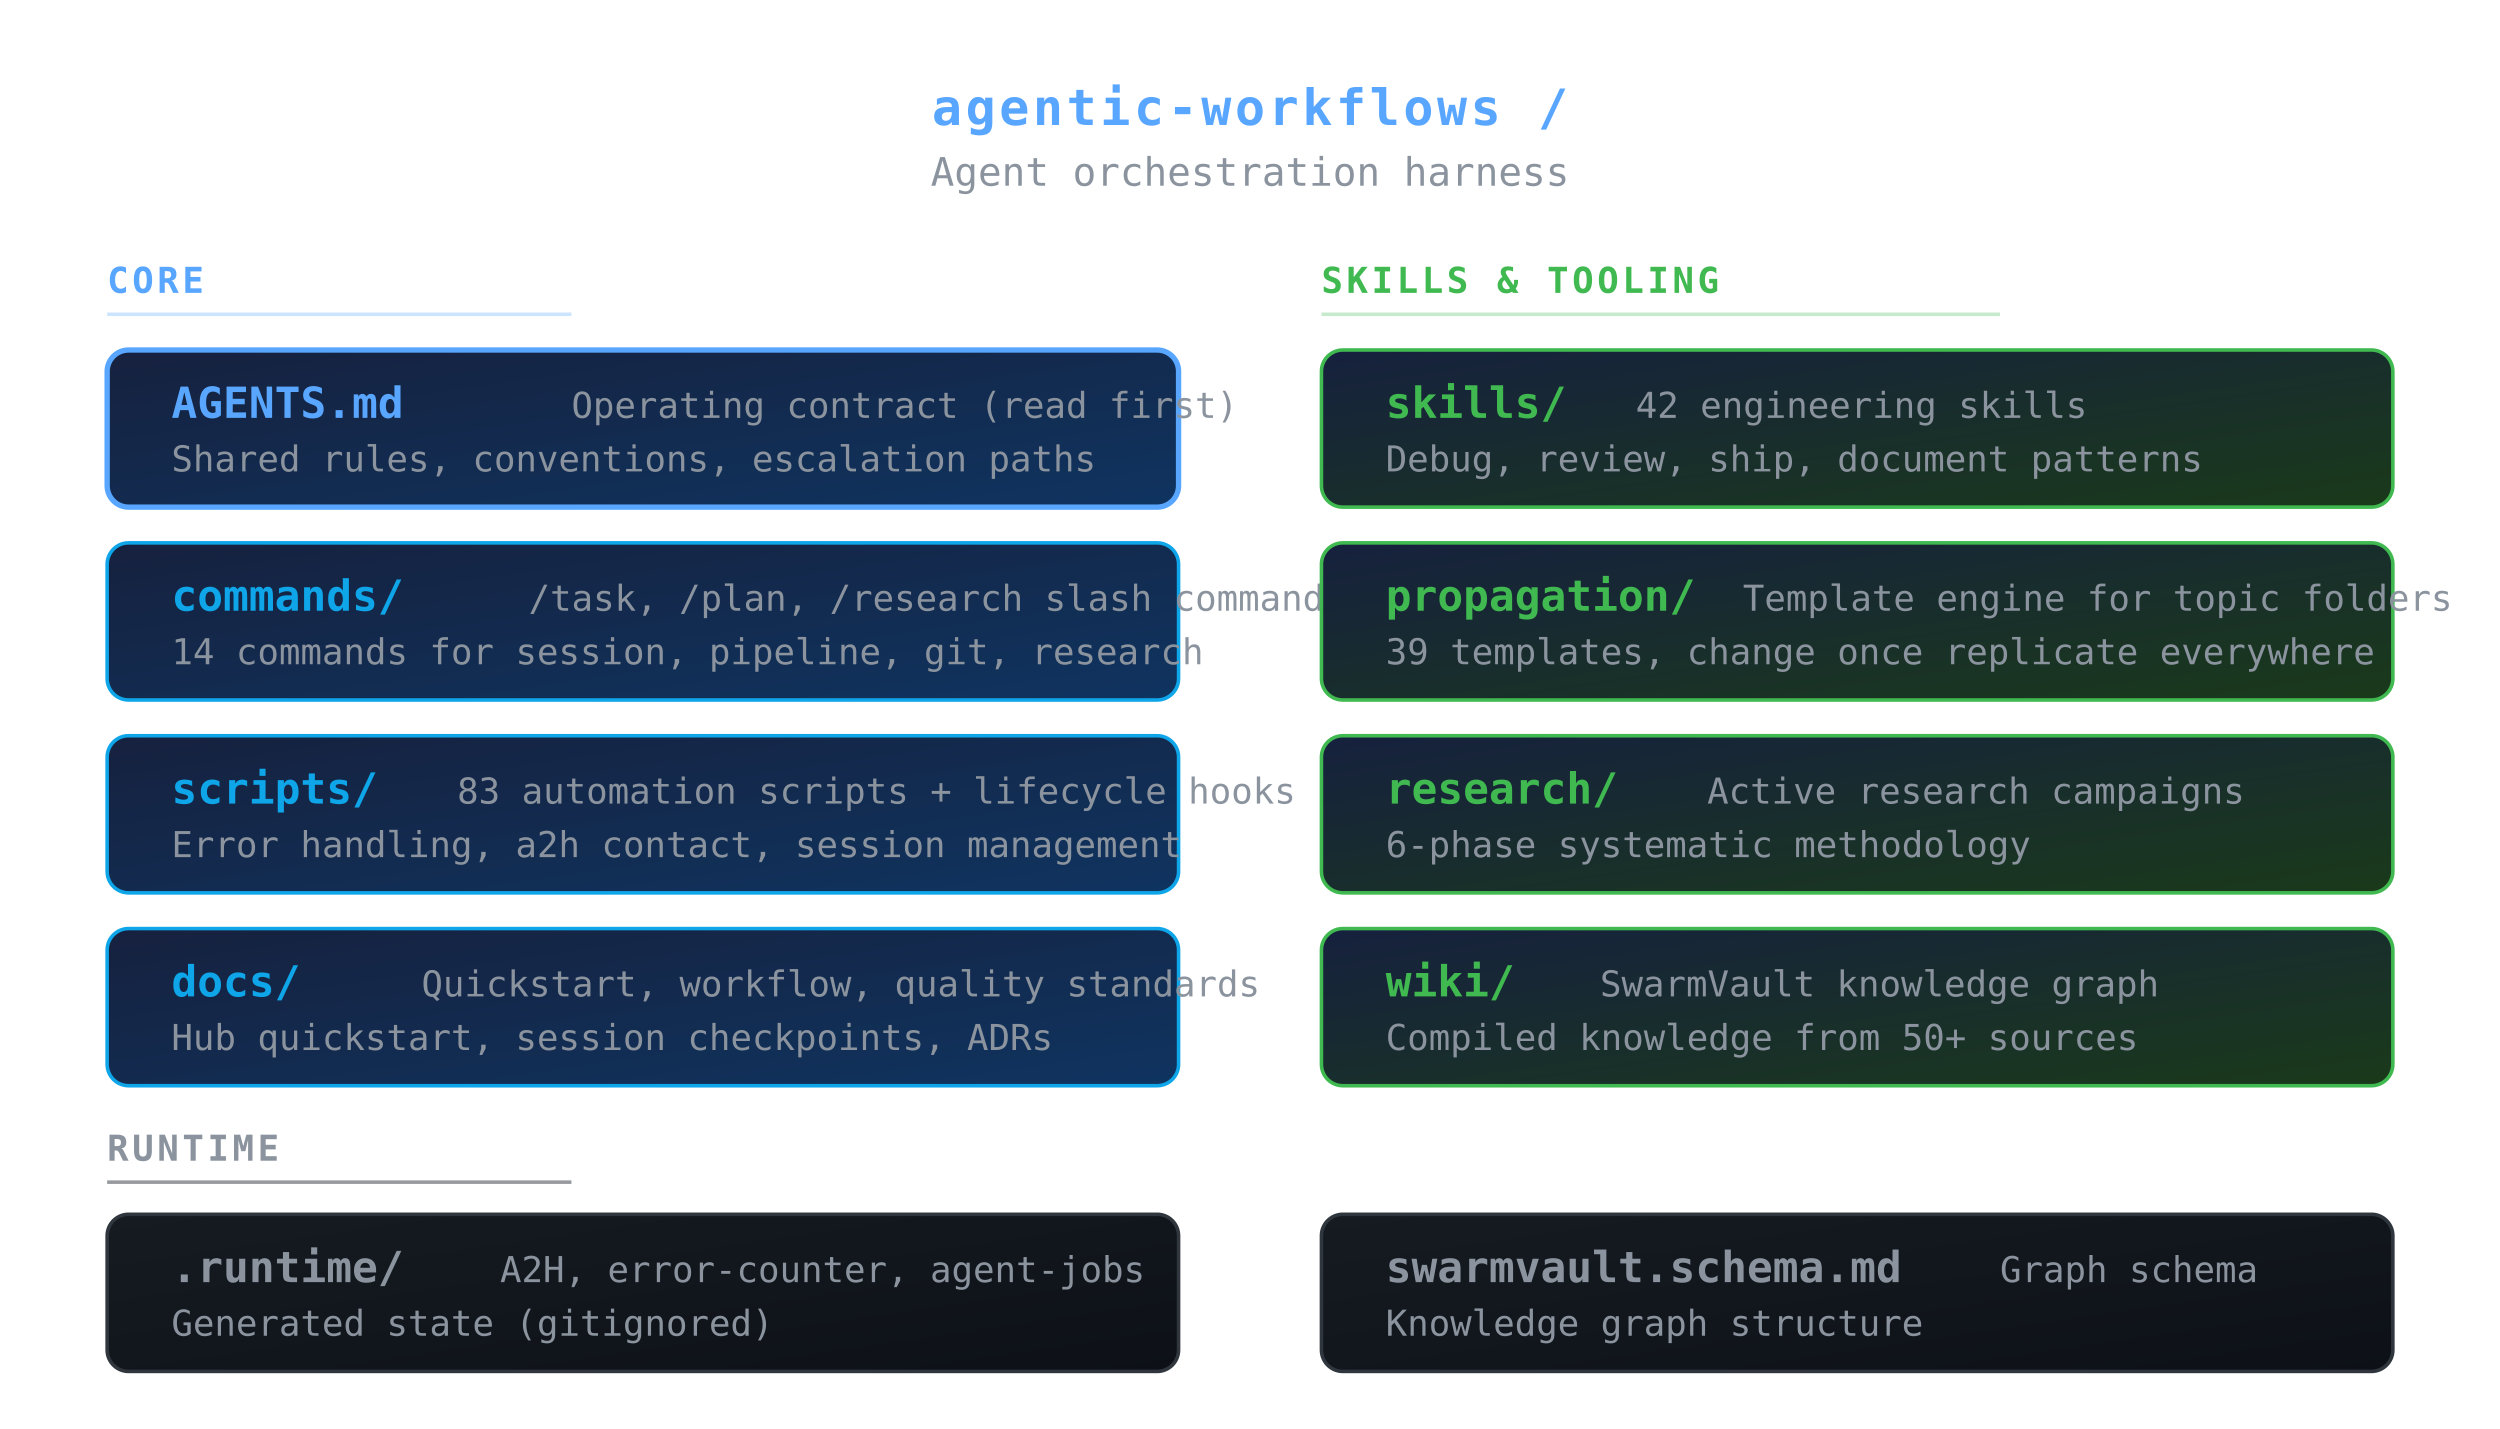
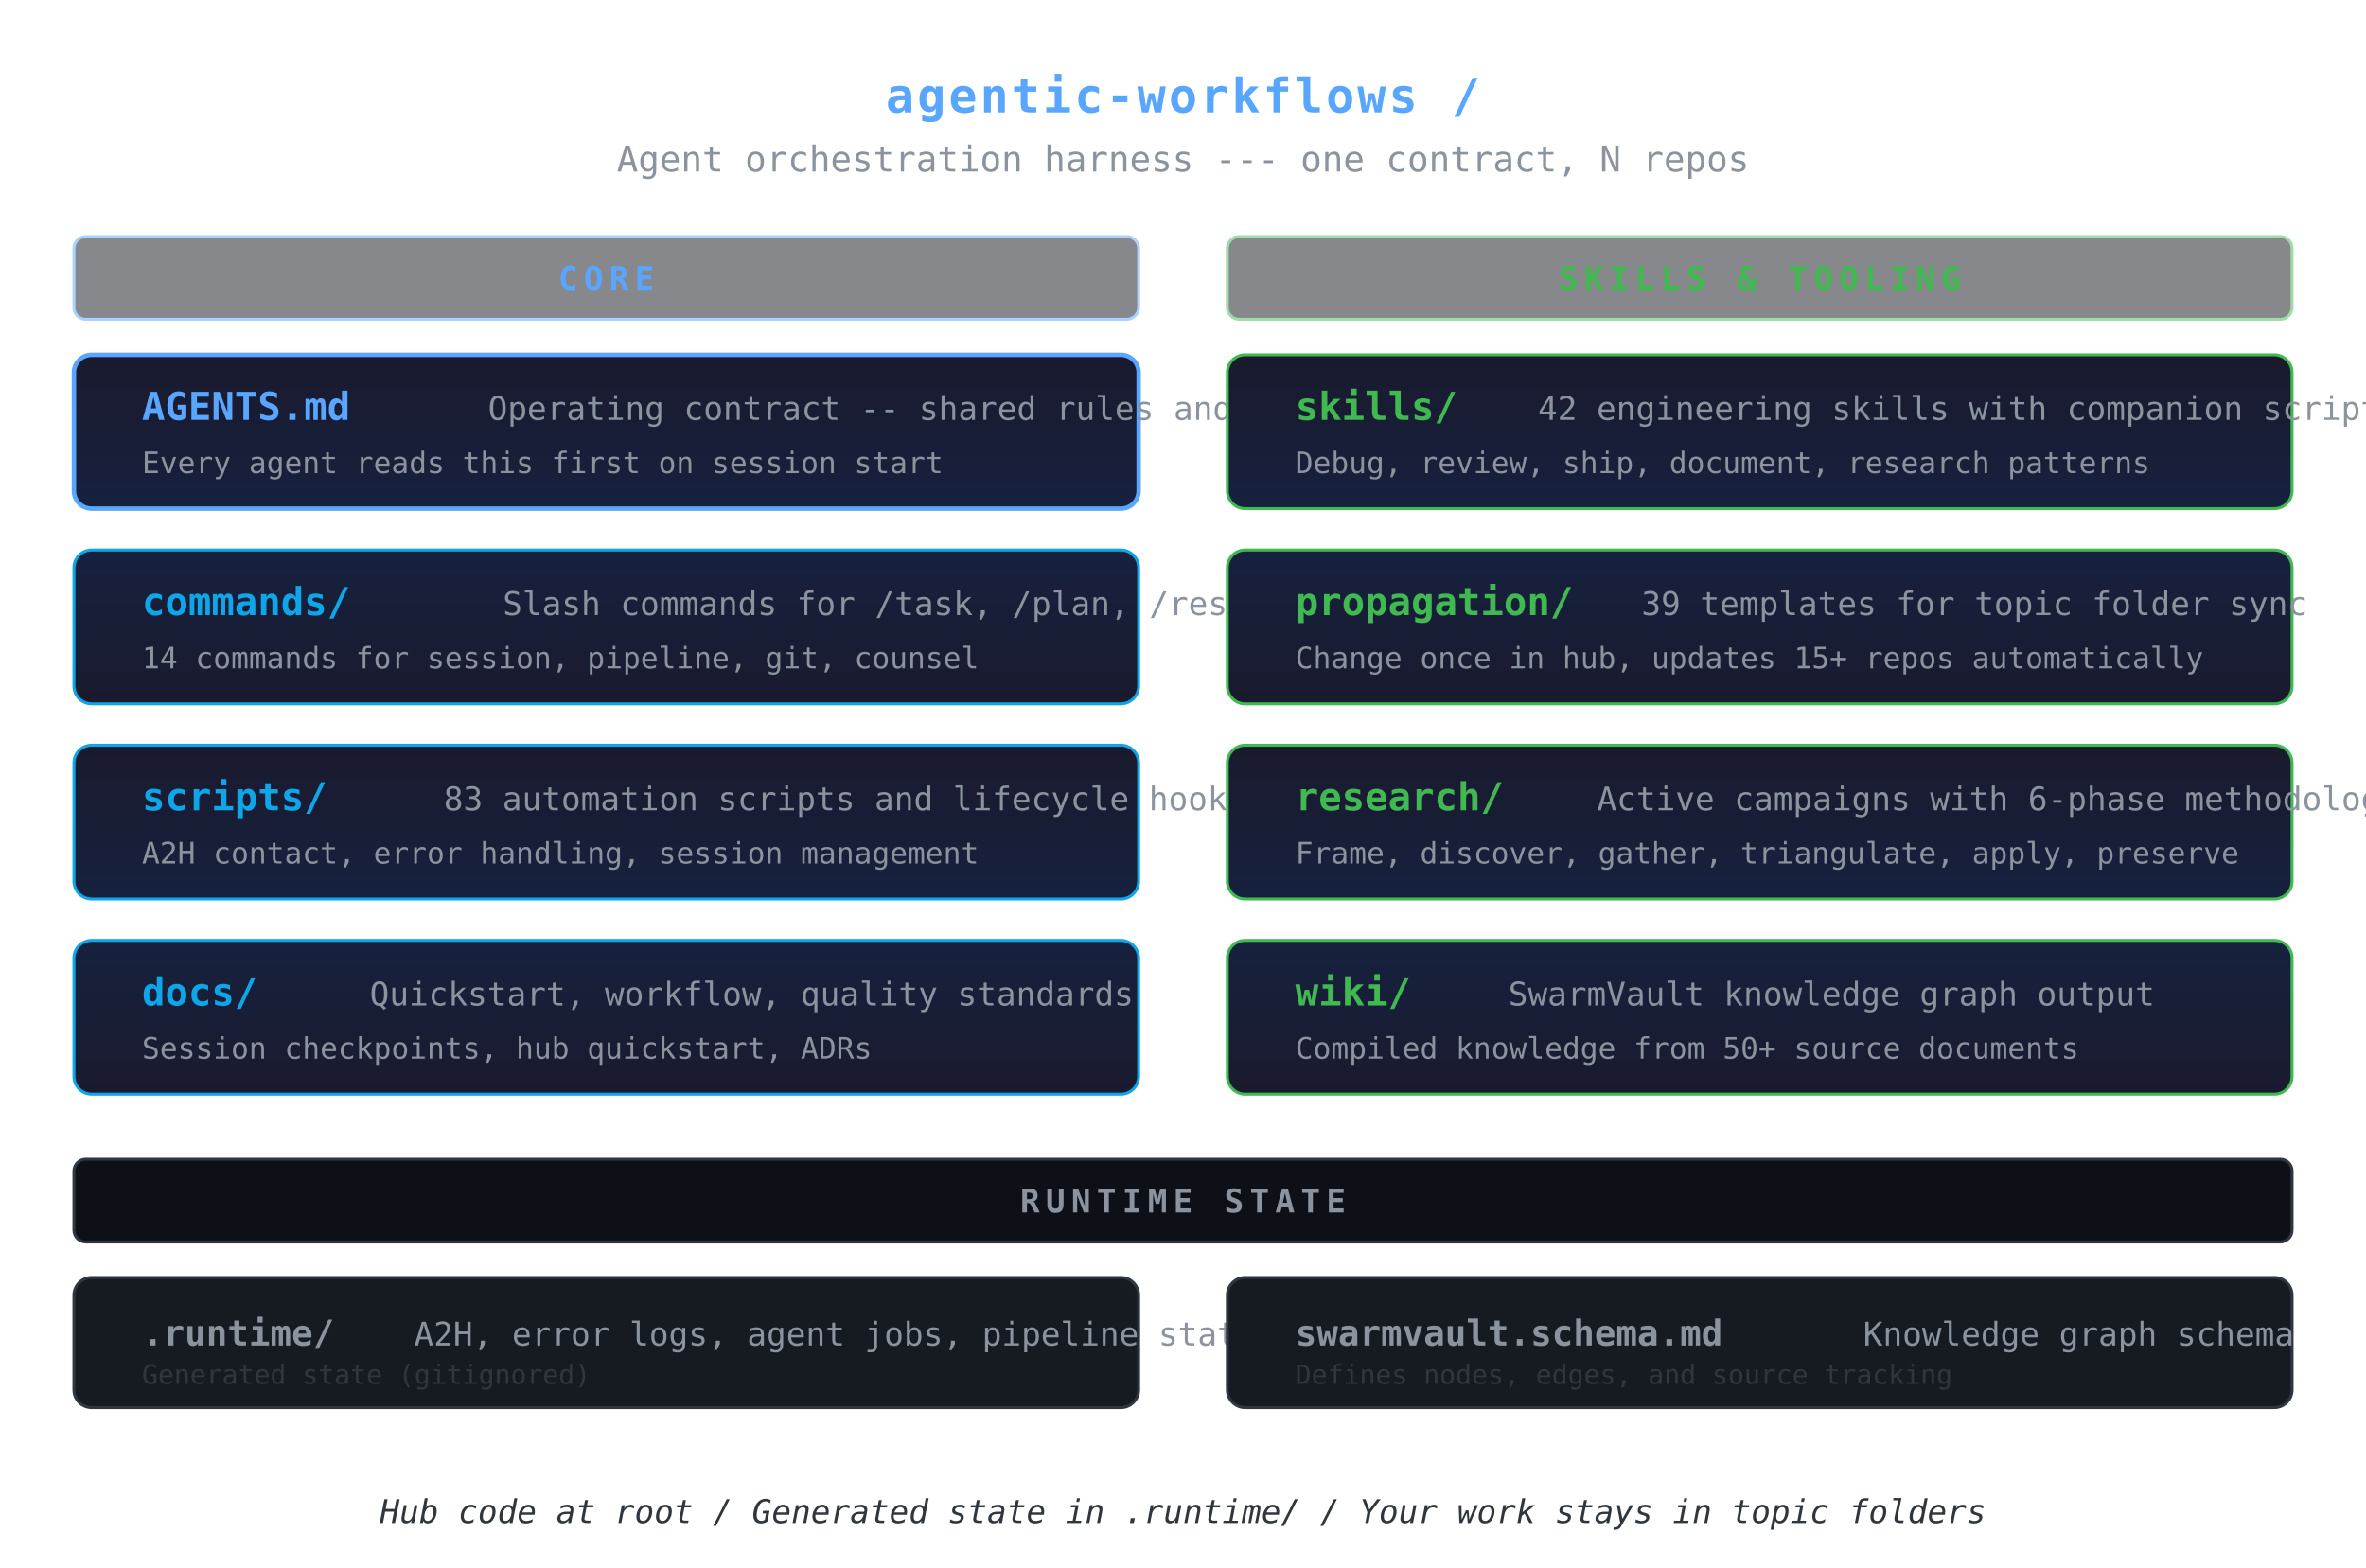
- <svg xmlns="http://www.w3.org/2000/svg" viewBox="0 0 700 400" style="max-width:700px; font-family:ui-monospace,'Cascadia Code','Fira Code',monospace; background:#0d1117; border-radius:10px;">
+ <svg xmlns="http://www.w3.org/2000/svg" viewBox="0 0 800 530" style="max-width:800px; font-family:ui-monospace,'Cascadia Code','Fira Code',monospace; background:#0d1117; border-radius:12px;">
  <defs>
-     <linearGradient id="blueBox" x1="0%" y1="0%" x2="100%" y2="100%">
+     <linearGradient id="coreHead" x1="0%" y1="0%" x2="100%" y2="100%">
+       <stop offset="0%" stop-color="#0f3460" />
+       <stop offset="100%" stop-color="#1a1a2e" />
+     </linearGradient>
+     <linearGradient id="skillHead" x1="0%" y1="0%" x2="100%" y2="100%">
+       <stop offset="0%" stop-color="#0a3a1a" />
+       <stop offset="100%" stop-color="#16213e" />
+     </linearGradient>
+     <linearGradient id="row1" x1="0%" y1="0%" x2="0%" y2="100%">
+       <stop offset="0%" stop-color="#1a1a2e" />
+       <stop offset="100%" stop-color="#16213e" />
+     </linearGradient>
+     <linearGradient id="row2" x1="0%" y1="0%" x2="0%" y2="100%">
      <stop offset="0%" stop-color="#16213e" />
-       <stop offset="100%" stop-color="#0f3460" />
-     </linearGradient>
-     <linearGradient id="greenBox" x1="0%" y1="0%" x2="100%" y2="100%">
-       <stop offset="0%" stop-color="#16213e" />
-       <stop offset="100%" stop-color="#1a3a1a" />
-     </linearGradient>
-     <linearGradient id="mutedBox" x1="0%" y1="0%" x2="100%" y2="100%">
-       <stop offset="0%" stop-color="#161b22" />
-       <stop offset="100%" stop-color="#0d1117" />
+       <stop offset="100%" stop-color="#1a1a2e" />
    </linearGradient>
  </defs>
-   <text x="350" y="35" fill="#58a6ff" font-size="14" font-weight="bold" text-anchor="middle" letter-spacing="1">agentic-workflows /</text>
-   <text x="350" y="52" fill="#8b949e" font-size="11" text-anchor="middle">Agent orchestration harness</text>
-   <text x="30" y="82" fill="#58a6ff" font-size="10" font-weight="bold" letter-spacing="1">CORE</text>
-   <line x1="30" y1="88" x2="160" y2="88" stroke="#58a6ff" stroke-width="1" opacity="0.3" />
-   <rect x="30" y="98" width="300" height="44" rx="6" fill="url(#blueBox)" stroke="#58a6ff" stroke-width="1.5" />
-   <text x="48" y="117" fill="#58a6ff" font-size="12" font-weight="bold">AGENTS.md</text>
-   <text x="160" y="117" fill="#8b949e" font-size="10">Operating contract (read first)</text>
-   <text x="48" y="132" fill="#8b949e" font-size="10">Shared rules, conventions, escalation paths</text>
-   <rect x="30" y="152" width="300" height="44" rx="6" fill="url(#blueBox)" stroke="#0ea5e9" stroke-width="1" />
-   <text x="48" y="171" fill="#0ea5e9" font-size="12" font-weight="bold">commands/</text>
-   <text x="148" y="171" fill="#8b949e" font-size="10">/task, /plan, /research slash commands</text>
-   <text x="48" y="186" fill="#8b949e" font-size="10">14 commands for session, pipeline, git, research</text>
-   <rect x="30" y="206" width="300" height="44" rx="6" fill="url(#blueBox)" stroke="#0ea5e9" stroke-width="1" />
-   <text x="48" y="225" fill="#0ea5e9" font-size="12" font-weight="bold">scripts/</text>
-   <text x="128" y="225" fill="#8b949e" font-size="10">83 automation scripts + lifecycle hooks</text>
-   <text x="48" y="240" fill="#8b949e" font-size="10">Error handling, a2h contact, session management</text>
-   <rect x="30" y="260" width="300" height="44" rx="6" fill="url(#blueBox)" stroke="#0ea5e9" stroke-width="1" />
-   <text x="48" y="279" fill="#0ea5e9" font-size="12" font-weight="bold">docs/</text>
-   <text x="118" y="279" fill="#8b949e" font-size="10">Quickstart, workflow, quality standards</text>
-   <text x="48" y="294" fill="#8b949e" font-size="10">Hub quickstart, session checkpoints, ADRs</text>
-   <text x="370" y="82" fill="#3fb950" font-size="10" font-weight="bold" letter-spacing="1">SKILLS &amp; TOOLING</text>
-   <line x1="370" y1="88" x2="560" y2="88" stroke="#3fb950" stroke-width="1" opacity="0.3" />
-   <rect x="370" y="98" width="300" height="44" rx="6" fill="url(#greenBox)" stroke="#3fb950" stroke-width="1" />
-   <text x="388" y="117" fill="#3fb950" font-size="12" font-weight="bold">skills/</text>
-   <text x="458" y="117" fill="#8b949e" font-size="10">42 engineering skills</text>
-   <text x="388" y="132" fill="#8b949e" font-size="10">Debug, review, ship, document patterns</text>
-   <rect x="370" y="152" width="300" height="44" rx="6" fill="url(#greenBox)" stroke="#3fb950" stroke-width="1" />
-   <text x="388" y="171" fill="#3fb950" font-size="12" font-weight="bold">propagation/</text>
-   <text x="488" y="171" fill="#8b949e" font-size="10">Template engine for topic folders</text>
-   <text x="388" y="186" fill="#8b949e" font-size="10">39 templates, change once replicate everywhere</text>
-   <rect x="370" y="206" width="300" height="44" rx="6" fill="url(#greenBox)" stroke="#3fb950" stroke-width="1" />
-   <text x="388" y="225" fill="#3fb950" font-size="12" font-weight="bold">research/</text>
-   <text x="478" y="225" fill="#8b949e" font-size="10">Active research campaigns</text>
-   <text x="388" y="240" fill="#8b949e" font-size="10">6-phase systematic methodology</text>
-   <rect x="370" y="260" width="300" height="44" rx="6" fill="url(#greenBox)" stroke="#3fb950" stroke-width="1" />
-   <text x="388" y="279" fill="#3fb950" font-size="12" font-weight="bold">wiki/</text>
-   <text x="448" y="279" fill="#8b949e" font-size="10">SwarmVault knowledge graph</text>
-   <text x="388" y="294" fill="#8b949e" font-size="10">Compiled knowledge from 50+ sources</text>
-   <text x="30" y="325" fill="#8b949e" font-size="10" font-weight="bold" letter-spacing="1">RUNTIME</text>
-   <line x1="30" y1="331" x2="160" y2="331" stroke="#30363d" stroke-width="1" opacity="0.5" />
-   <rect x="30" y="340" width="300" height="44" rx="6" fill="url(#mutedBox)" stroke="#30363d" stroke-width="1" />
-   <text x="48" y="359" fill="#8b949e" font-size="12" font-weight="bold">.runtime/</text>
-   <text x="140" y="359" fill="#8b949e" font-size="10">A2H, error-counter, agent-jobs</text>
-   <text x="48" y="374" fill="#8b949e" font-size="10">Generated state (gitignored)</text>
-   <rect x="370" y="340" width="300" height="44" rx="6" fill="url(#mutedBox)" stroke="#30363d" stroke-width="1" />
-   <text x="388" y="359" fill="#8b949e" font-size="12" font-weight="bold">swarmvault.schema.md</text>
-   <text x="560" y="359" fill="#8b949e" font-size="10">Graph schema</text>
-   <text x="388" y="374" fill="#8b949e" font-size="10">Knowledge graph structure</text>
+   <text x="400" y="38" fill="#58a6ff" font-size="16" font-weight="bold" text-anchor="middle" letter-spacing="1">agentic-workflows /</text>
+   <text x="400" y="58" fill="#8b949e" font-size="12" text-anchor="middle">Agent orchestration harness --- one contract, N repos</text>
+   <rect x="25" y="80" width="360" height="28" rx="4" fill="#0d1117" stroke="#58a6ff" stroke-width="1" opacity="0.5" />
+   <text x="205" y="98" fill="#58a6ff" font-size="11" font-weight="bold" text-anchor="middle" letter-spacing="2">CORE</text>
+   <rect x="415" y="80" width="360" height="28" rx="4" fill="#0d1117" stroke="#3fb950" stroke-width="1" opacity="0.5" />
+   <text x="595" y="98" fill="#3fb950" font-size="11" font-weight="bold" text-anchor="middle" letter-spacing="2">SKILLS &amp; TOOLING</text>
+   <rect x="25" y="120" width="360" height="52" rx="6" fill="url(#row1)" stroke="#58a6ff" stroke-width="1.5" />
+   <text x="48" y="142" fill="#58a6ff" font-size="13" font-weight="bold">AGENTS.md</text>
+   <text x="165" y="142" fill="#8b949e" font-size="11">Operating contract -- shared rules and escalation paths</text>
+   <text x="48" y="160" fill="#8b949e" font-size="10">Every agent reads this first on session start</text>
+   <rect x="415" y="120" width="360" height="52" rx="6" fill="url(#row1)" stroke="#3fb950" stroke-width="1" />
+   <text x="438" y="142" fill="#3fb950" font-size="13" font-weight="bold">skills/</text>
+   <text x="520" y="142" fill="#8b949e" font-size="11">42 engineering skills with companion scripts</text>
+   <text x="438" y="160" fill="#8b949e" font-size="10">Debug, review, ship, document, research patterns</text>
+   <rect x="25" y="186" width="360" height="52" rx="6" fill="url(#row2)" stroke="#0ea5e9" stroke-width="1" />
+   <text x="48" y="208" fill="#0ea5e9" font-size="13" font-weight="bold">commands/</text>
+   <text x="170" y="208" fill="#8b949e" font-size="11">Slash commands for /task, /plan, /research</text>
+   <text x="48" y="226" fill="#8b949e" font-size="10">14 commands for session, pipeline, git, counsel</text>
+   <rect x="415" y="186" width="360" height="52" rx="6" fill="url(#row2)" stroke="#3fb950" stroke-width="1" />
+   <text x="438" y="208" fill="#3fb950" font-size="13" font-weight="bold">propagation/</text>
+   <text x="555" y="208" fill="#8b949e" font-size="11">39 templates for topic folder sync</text>
+   <text x="438" y="226" fill="#8b949e" font-size="10">Change once in hub, updates 15+ repos automatically</text>
+   <rect x="25" y="252" width="360" height="52" rx="6" fill="url(#row1)" stroke="#0ea5e9" stroke-width="1" />
+   <text x="48" y="274" fill="#0ea5e9" font-size="13" font-weight="bold">scripts/</text>
+   <text x="150" y="274" fill="#8b949e" font-size="11">83 automation scripts and lifecycle hooks</text>
+   <text x="48" y="292" fill="#8b949e" font-size="10">A2H contact, error handling, session management</text>
+   <rect x="415" y="252" width="360" height="52" rx="6" fill="url(#row1)" stroke="#3fb950" stroke-width="1" />
+   <text x="438" y="274" fill="#3fb950" font-size="13" font-weight="bold">research/</text>
+   <text x="540" y="274" fill="#8b949e" font-size="11">Active campaigns with 6-phase methodology</text>
+   <text x="438" y="292" fill="#8b949e" font-size="10">Frame, discover, gather, triangulate, apply, preserve</text>
+   <rect x="25" y="318" width="360" height="52" rx="6" fill="url(#row2)" stroke="#0ea5e9" stroke-width="1" />
+   <text x="48" y="340" fill="#0ea5e9" font-size="13" font-weight="bold">docs/</text>
+   <text x="125" y="340" fill="#8b949e" font-size="11">Quickstart, workflow, quality standards</text>
+   <text x="48" y="358" fill="#8b949e" font-size="10">Session checkpoints, hub quickstart, ADRs</text>
+   <rect x="415" y="318" width="360" height="52" rx="6" fill="url(#row2)" stroke="#3fb950" stroke-width="1" />
+   <text x="438" y="340" fill="#3fb950" font-size="13" font-weight="bold">wiki/</text>
+   <text x="510" y="340" fill="#8b949e" font-size="11">SwarmVault knowledge graph output</text>
+   <text x="438" y="358" fill="#8b949e" font-size="10">Compiled knowledge from 50+ source documents</text>
+   <rect x="25" y="392" width="750" height="28" rx="4" fill="#0d1117" stroke="#30363d" stroke-width="1" />
+   <text x="400" y="410" fill="#8b949e" font-size="11" font-weight="bold" text-anchor="middle" letter-spacing="2">RUNTIME STATE</text>
+   <rect x="25" y="432" width="360" height="44" rx="6" fill="#161b22" stroke="#30363d" stroke-width="1" />
+   <text x="48" y="455" fill="#8b949e" font-size="12" font-weight="bold">.runtime/</text>
+   <text x="140" y="455" fill="#8b949e" font-size="11">A2H, error logs, agent jobs, pipeline state</text>
+   <text x="48" y="468" fill="#30363d" font-size="9">Generated state (gitignored)</text>
+   <rect x="415" y="432" width="360" height="44" rx="6" fill="#161b22" stroke="#30363d" stroke-width="1" />
+   <text x="438" y="455" fill="#8b949e" font-size="12" font-weight="bold">swarmvault.schema.md</text>
+   <text x="630" y="455" fill="#8b949e" font-size="11">Knowledge graph schema</text>
+   <text x="438" y="468" fill="#30363d" font-size="9">Defines nodes, edges, and source tracking</text>
+   <text x="400" y="515" fill="#30363d" font-size="11" text-anchor="middle" font-style="italic">Hub code at root  /  Generated state in .runtime/  /  Your work stays in topic folders</text>
</svg>
